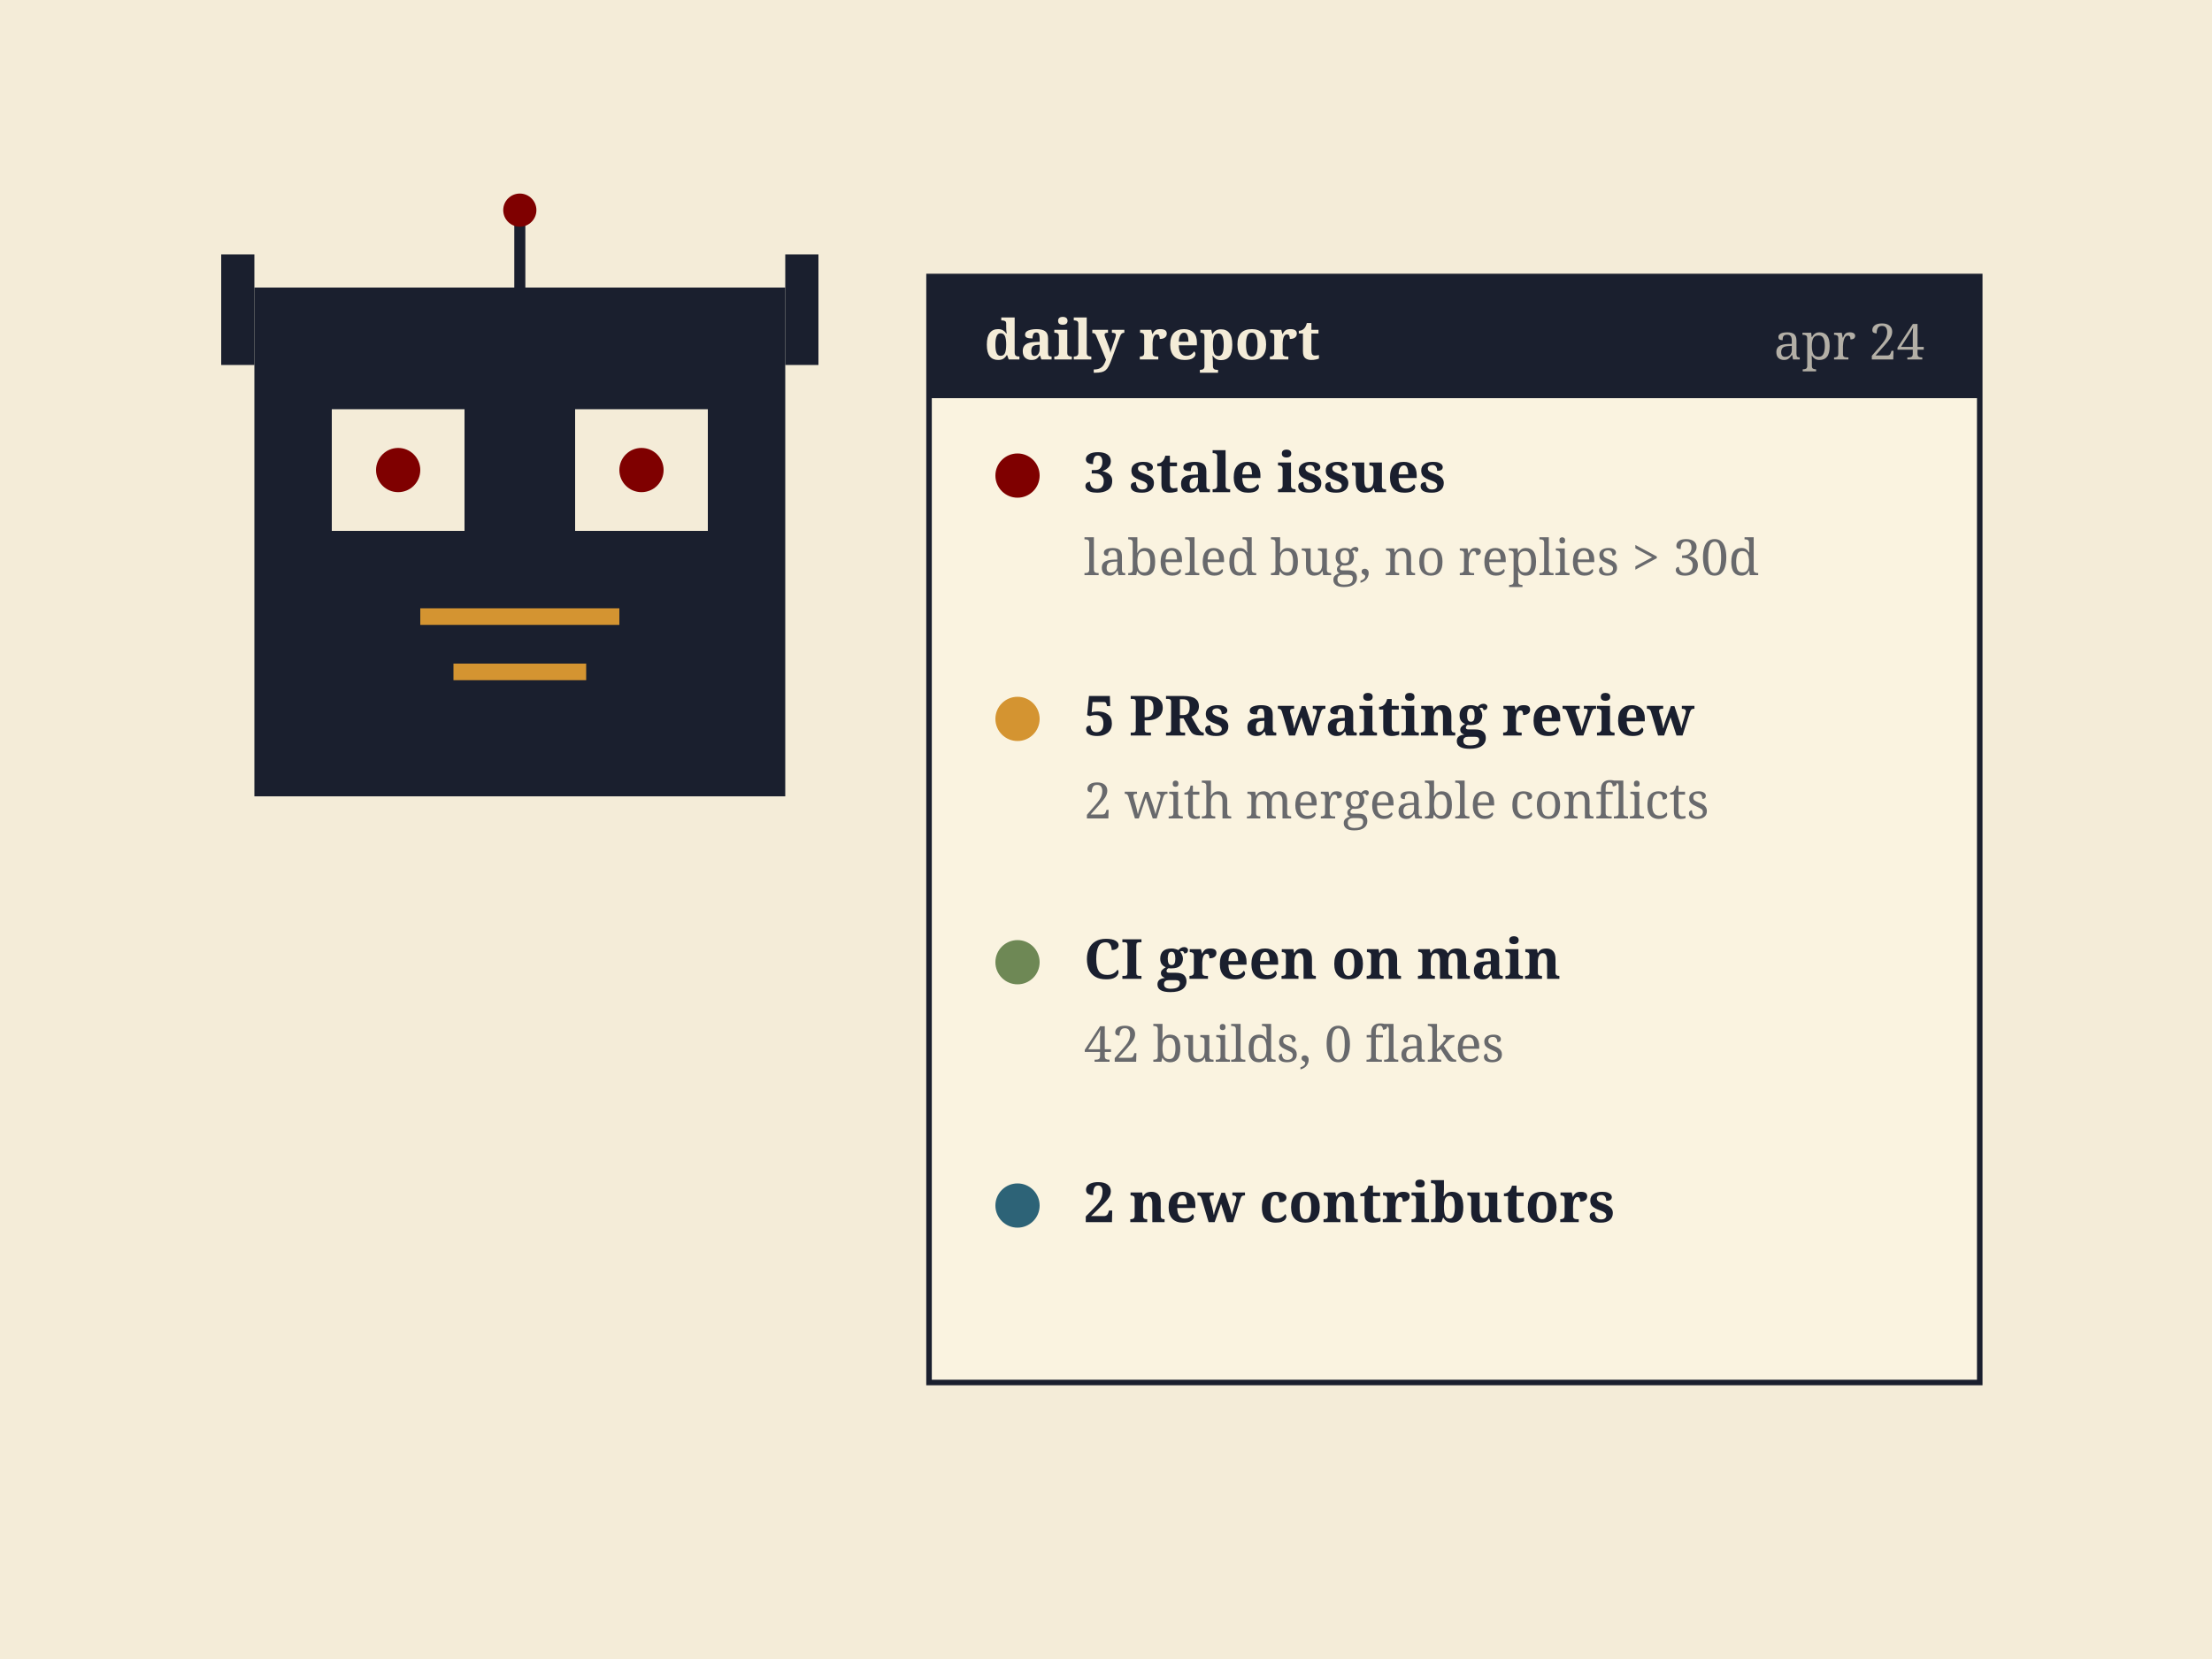
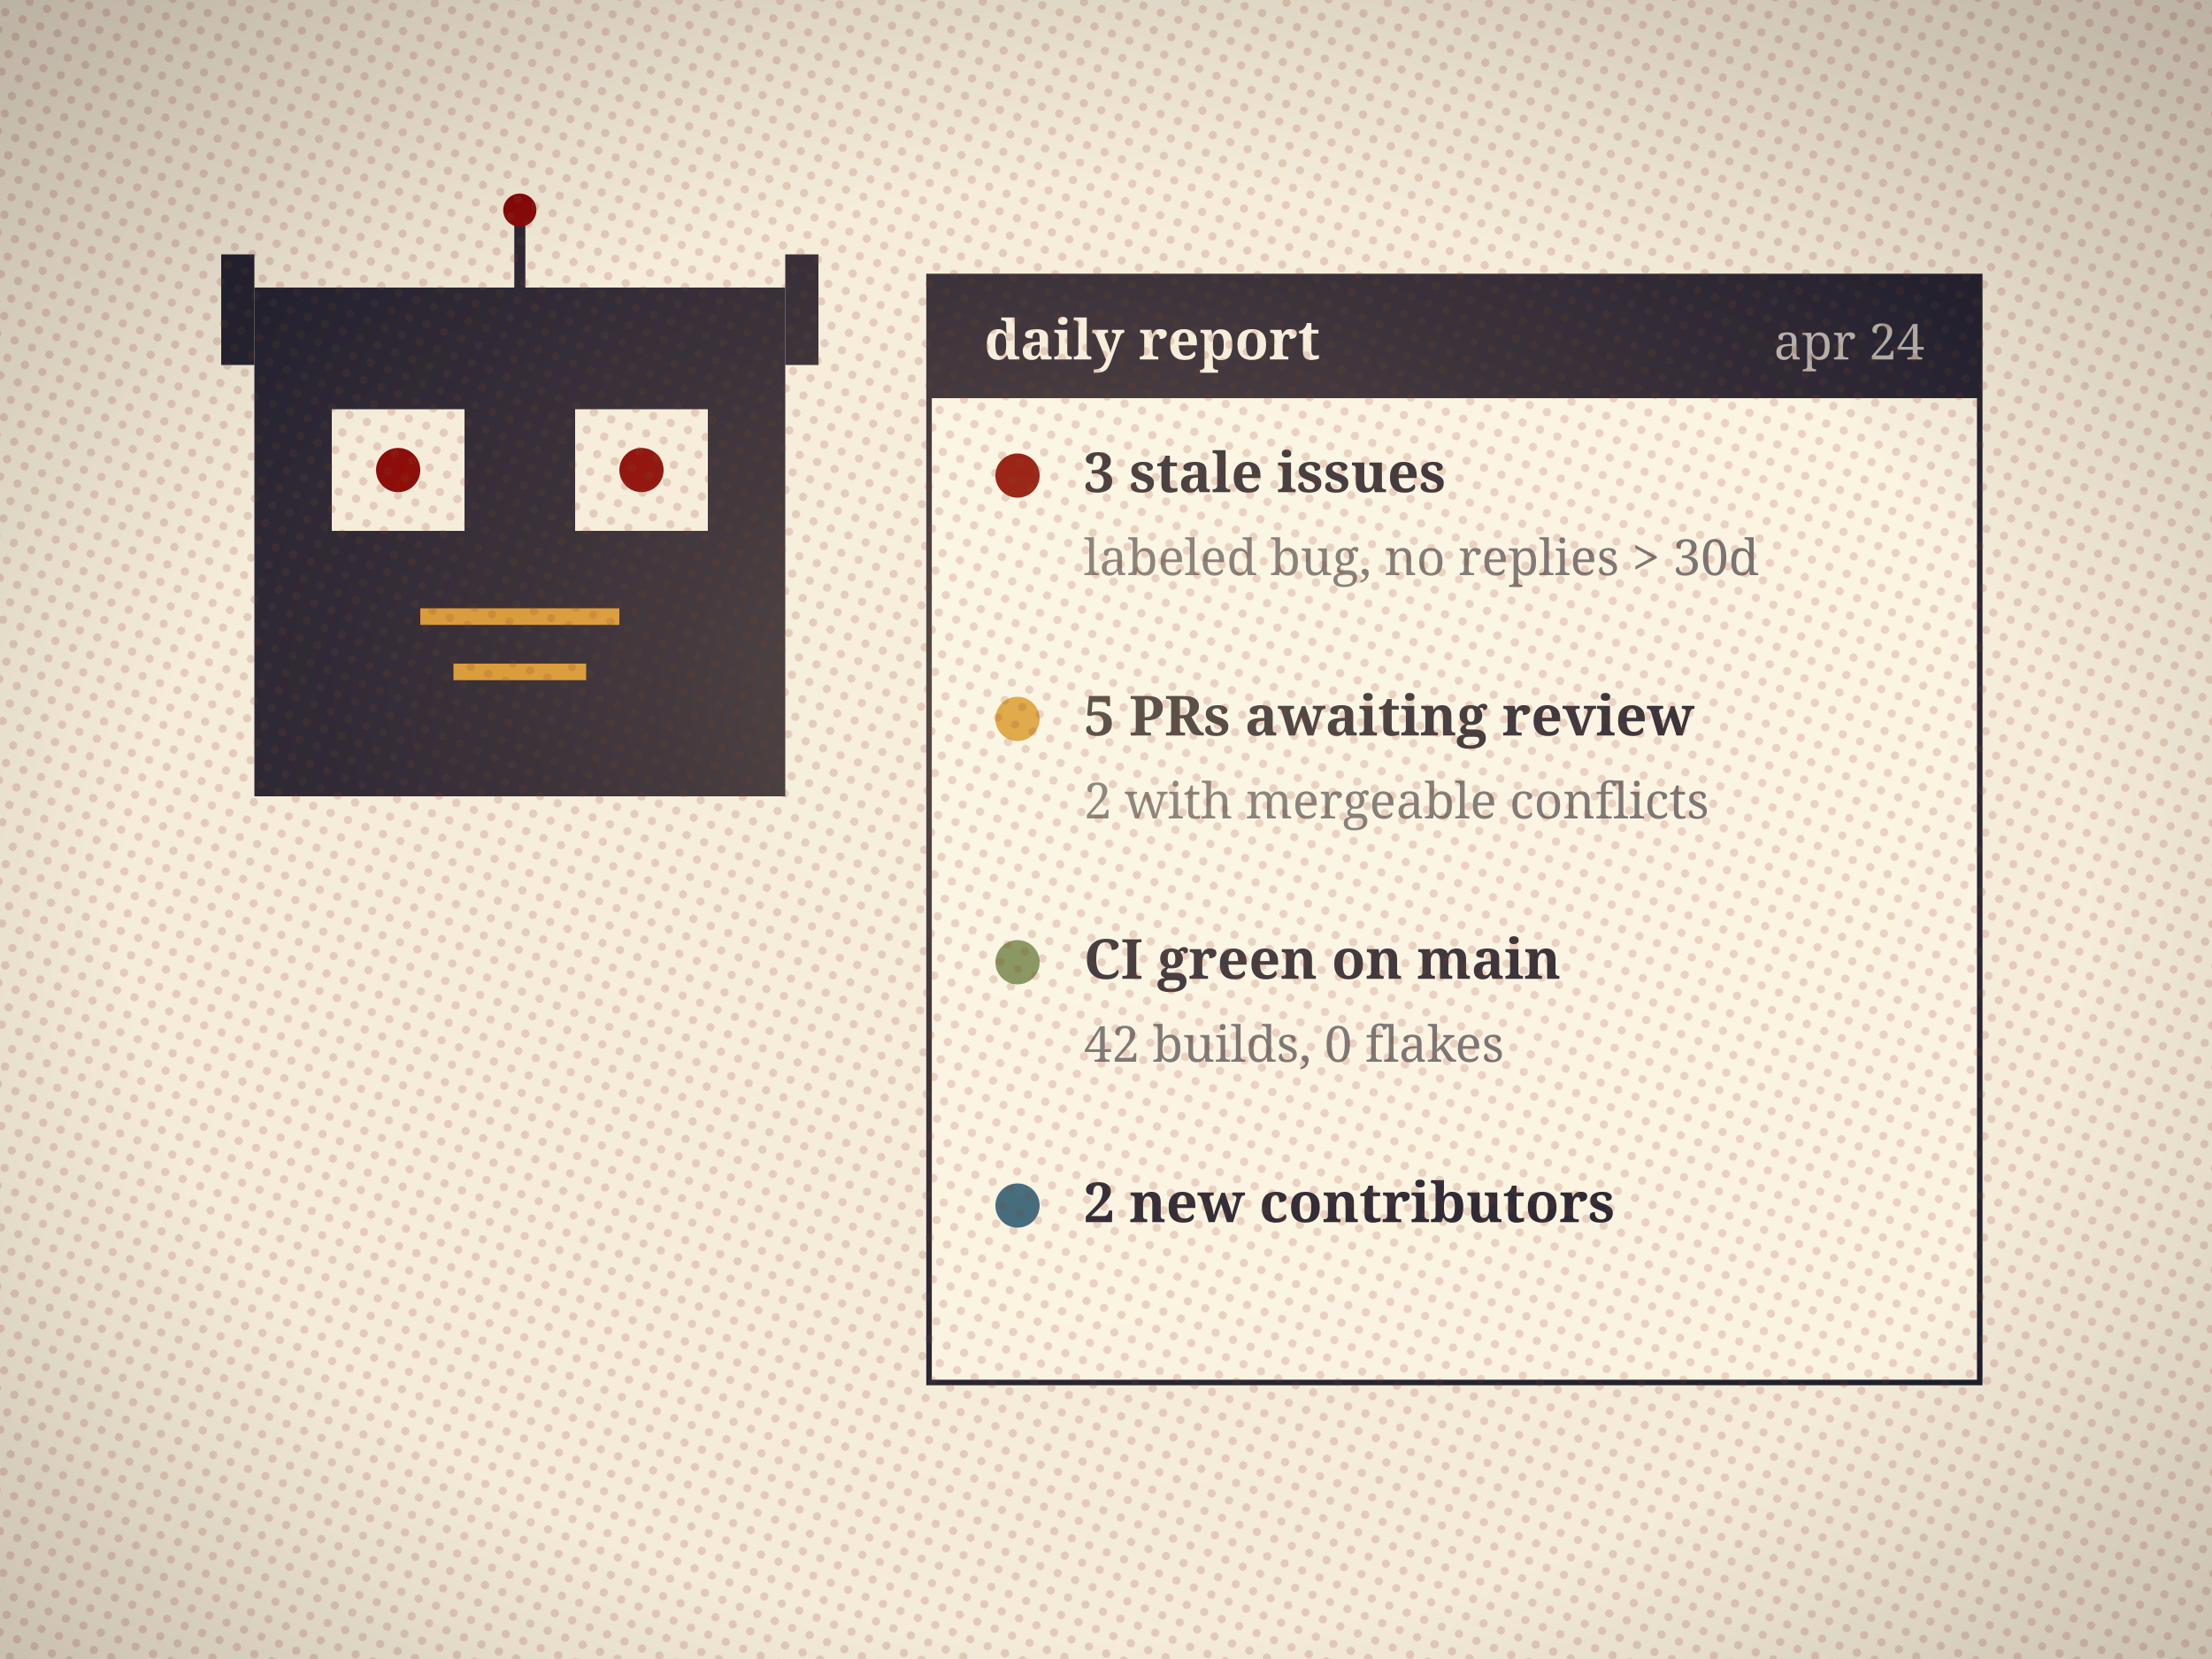
<svg xmlns="http://www.w3.org/2000/svg" viewBox="0 0 400 300" role="img" aria-label="MaintainerBot">
+   <defs>
+     <pattern id="riso-dots" x="0" y="0" width="3.4" height="3.4" patternUnits="userSpaceOnUse" patternTransform="rotate(22)">
+       <circle cx="1.7" cy="1.7" r="0.75" fill="#7f0000" />
+     </pattern>
+     <pattern id="riso-dots-warm" x="0" y="0" width="3.4" height="3.4" patternUnits="userSpaceOnUse" patternTransform="rotate(22)">
+       <circle cx="1.7" cy="1.7" r="0.75" fill="#e8b76b" />
+     </pattern>
+     <radialGradient id="riso-bloom" cx="0.5" cy="0.42" r="0.7">
+       <stop offset="0" stop-color="#e8b76b" stop-opacity="0.34" />
+       <stop offset="0.7" stop-color="#a83838" stop-opacity="0.06" />
+       <stop offset="1" stop-color="#7f0000" stop-opacity="0" />
+     </radialGradient>
+     <radialGradient id="riso-vignette" cx="0.5" cy="0.55" r="0.88">
+       <stop offset="0.5" stop-color="#1a0a0a" stop-opacity="0" />
+       <stop offset="1" stop-color="#1a0a0a" stop-opacity="0.38" />
+     </radialGradient>
+   </defs>
  <rect width="400" height="300" fill="#f4ecd8" />
  <g transform="translate(46 52)">
    <rect x="0" y="0" width="96" height="92" fill="#1a1f2e" />
    <rect x="14" y="22" width="24" height="22" fill="#f4ecd8" />
    <rect x="58" y="22" width="24" height="22" fill="#f4ecd8" />
    <circle cx="26" cy="33" r="4" fill="#7f0000" />
    <circle cx="70" cy="33" r="4" fill="#7f0000" />
    <rect x="30" y="58" width="36" height="3" fill="#d49431" />
    <rect x="36" y="68" width="24" height="3" fill="#d49431" />
    <line x1="48" y1="0" x2="48" y2="-12" stroke="#1a1f2e" stroke-width="2" />
    <circle cx="48" cy="-14" r="3" fill="#7f0000" />
    <rect x="-6" y="-6" width="6" height="20" fill="#1a1f2e" />
    <rect x="96" y="-6" width="6" height="20" fill="#1a1f2e" />
  </g>
  <g transform="translate(168 50)">
    <rect x="0" y="0" width="190" height="200" fill="#faf3e0" stroke="#1a1f2e" stroke-width="1" />
    <rect x="0" y="0" width="190" height="22" fill="#1a1f2e" />
    <text x="10" y="15" font-family="Georgia, serif" font-size="10" font-weight="700" fill="#f4ecd8">daily report</text>
    <text x="180" y="15" font-family="Georgia, serif" font-size="9" fill="#f4ecd8" opacity="0.7" text-anchor="end">apr 24</text>
    <g transform="translate(10 36)" font-family="Georgia, serif" font-size="10" fill="#1a1f2e">
      <circle cx="6" cy="0" r="4" fill="#7f0000" />
      <text x="18" y="3" font-weight="700">3 stale issues</text>
      <text x="18" y="18" opacity="0.65" font-size="9">labeled bug, no replies &gt; 30d</text>
    </g>
    <g transform="translate(10 80)" font-family="Georgia, serif" font-size="10" fill="#1a1f2e">
      <circle cx="6" cy="0" r="4" fill="#d49431" />
      <text x="18" y="3" font-weight="700">5 PRs awaiting review</text>
      <text x="18" y="18" opacity="0.65" font-size="9">2 with mergeable conflicts</text>
    </g>
    <g transform="translate(10 124)" font-family="Georgia, serif" font-size="10" fill="#1a1f2e">
      <circle cx="6" cy="0" r="4" fill="#6e8855" />
      <text x="18" y="3" font-weight="700">CI green on main</text>
      <text x="18" y="18" opacity="0.65" font-size="9">42 builds, 0 flakes</text>
    </g>
    <g transform="translate(10 168)" font-family="Georgia, serif" font-size="10" fill="#1a1f2e">
      <circle cx="6" cy="0" r="4" fill="#2d6377" />
      <text x="18" y="3" font-weight="700">2 new contributors</text>
    </g>
  </g>
+   <g aria-hidden="true" style="pointer-events:none">
+     <rect width="400" height="300" fill="url(#riso-bloom)" style="mix-blend-mode:screen" />
+     <rect width="400" height="300" fill="url(#riso-dots)" opacity="0.16" style="mix-blend-mode:multiply" />
+     <rect width="400" height="300" fill="url(#riso-dots-warm)" opacity="0.08" style="mix-blend-mode:screen" />
+     <rect width="400" height="300" fill="url(#riso-vignette)" style="mix-blend-mode:multiply" />
+   </g>
</svg>
